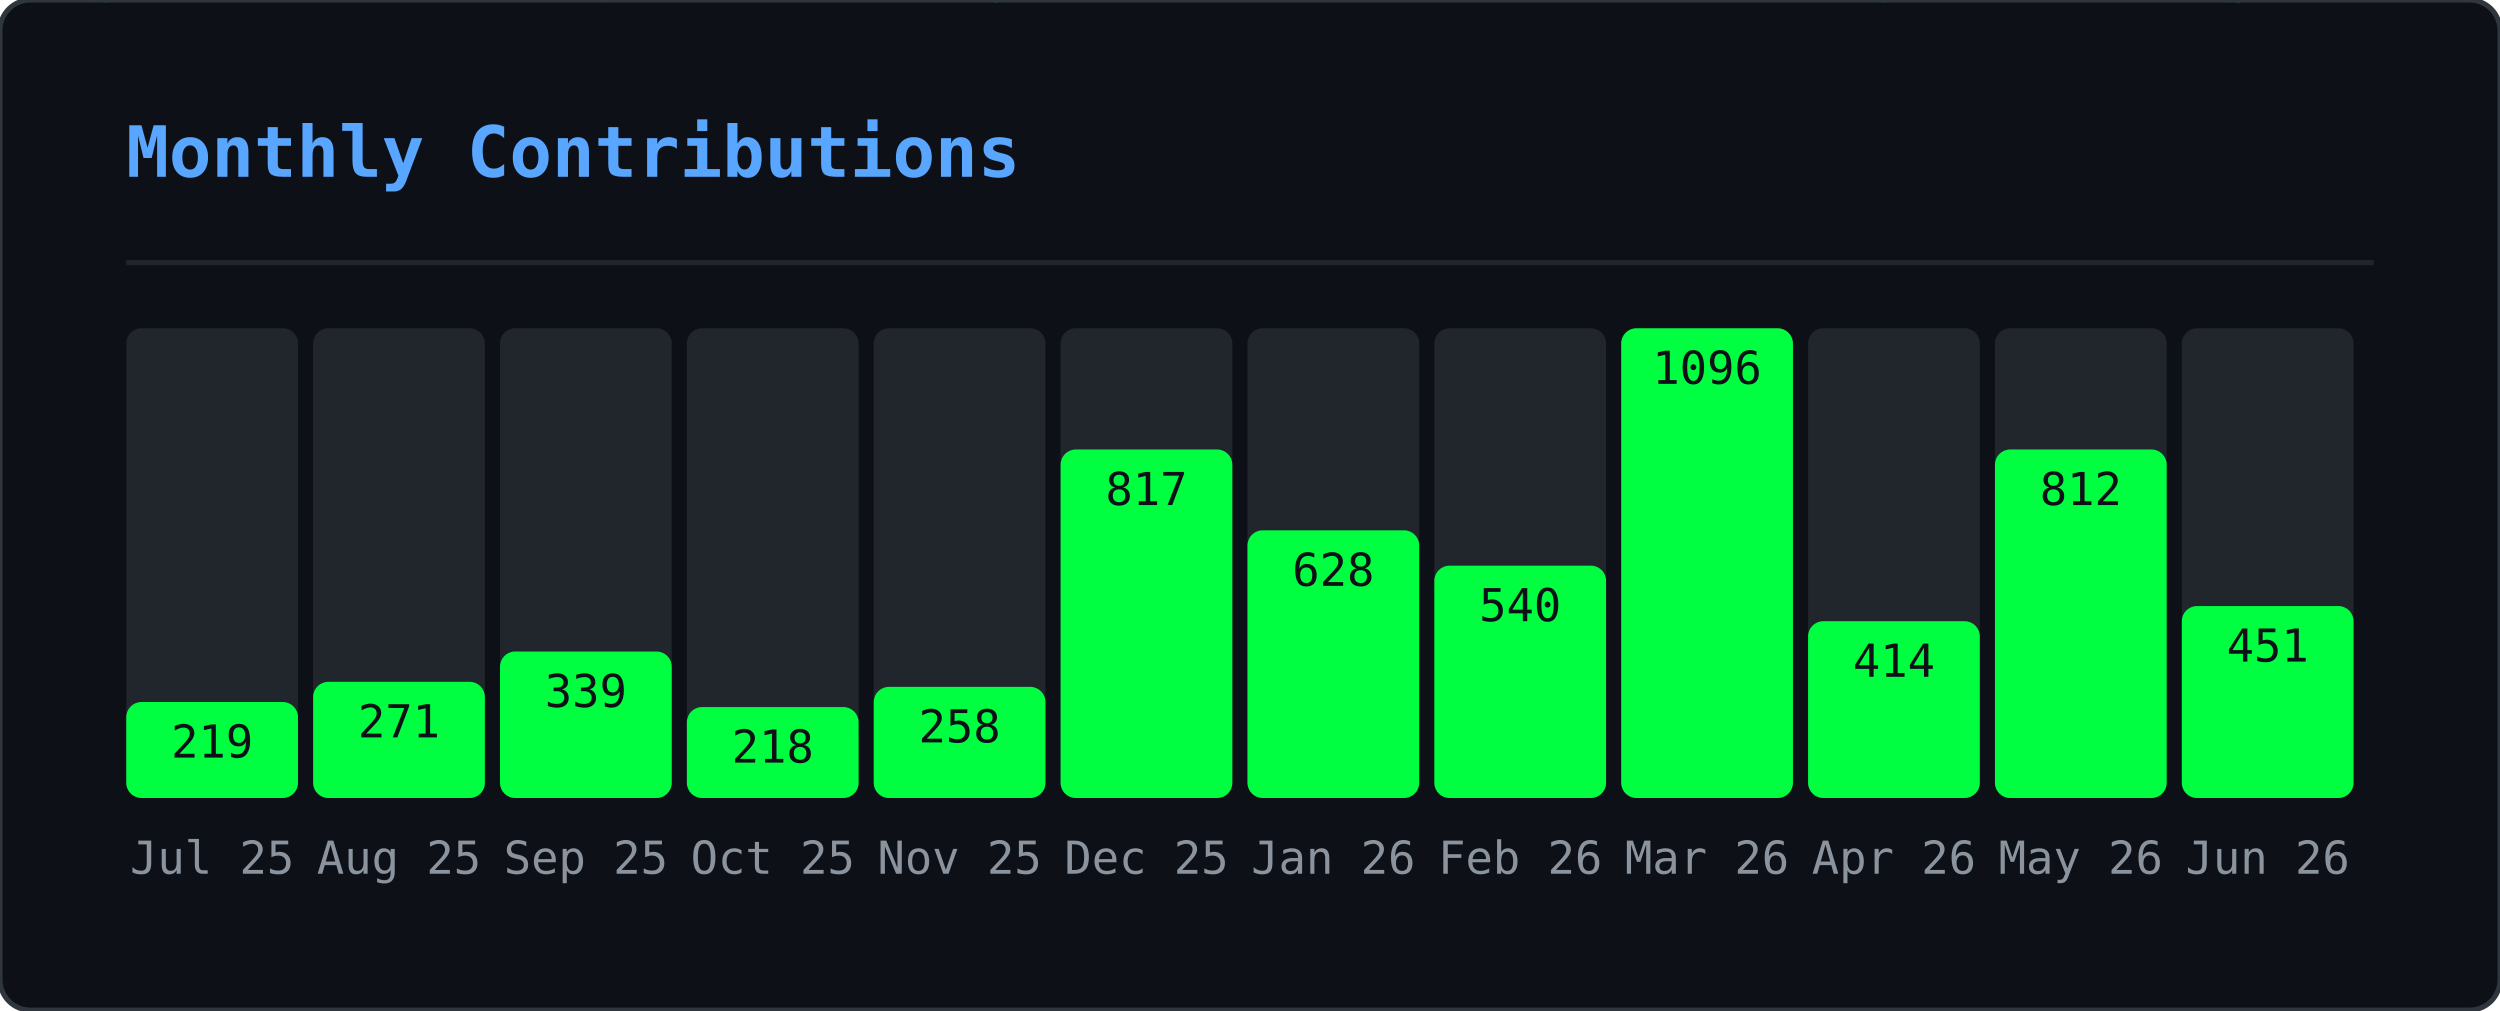
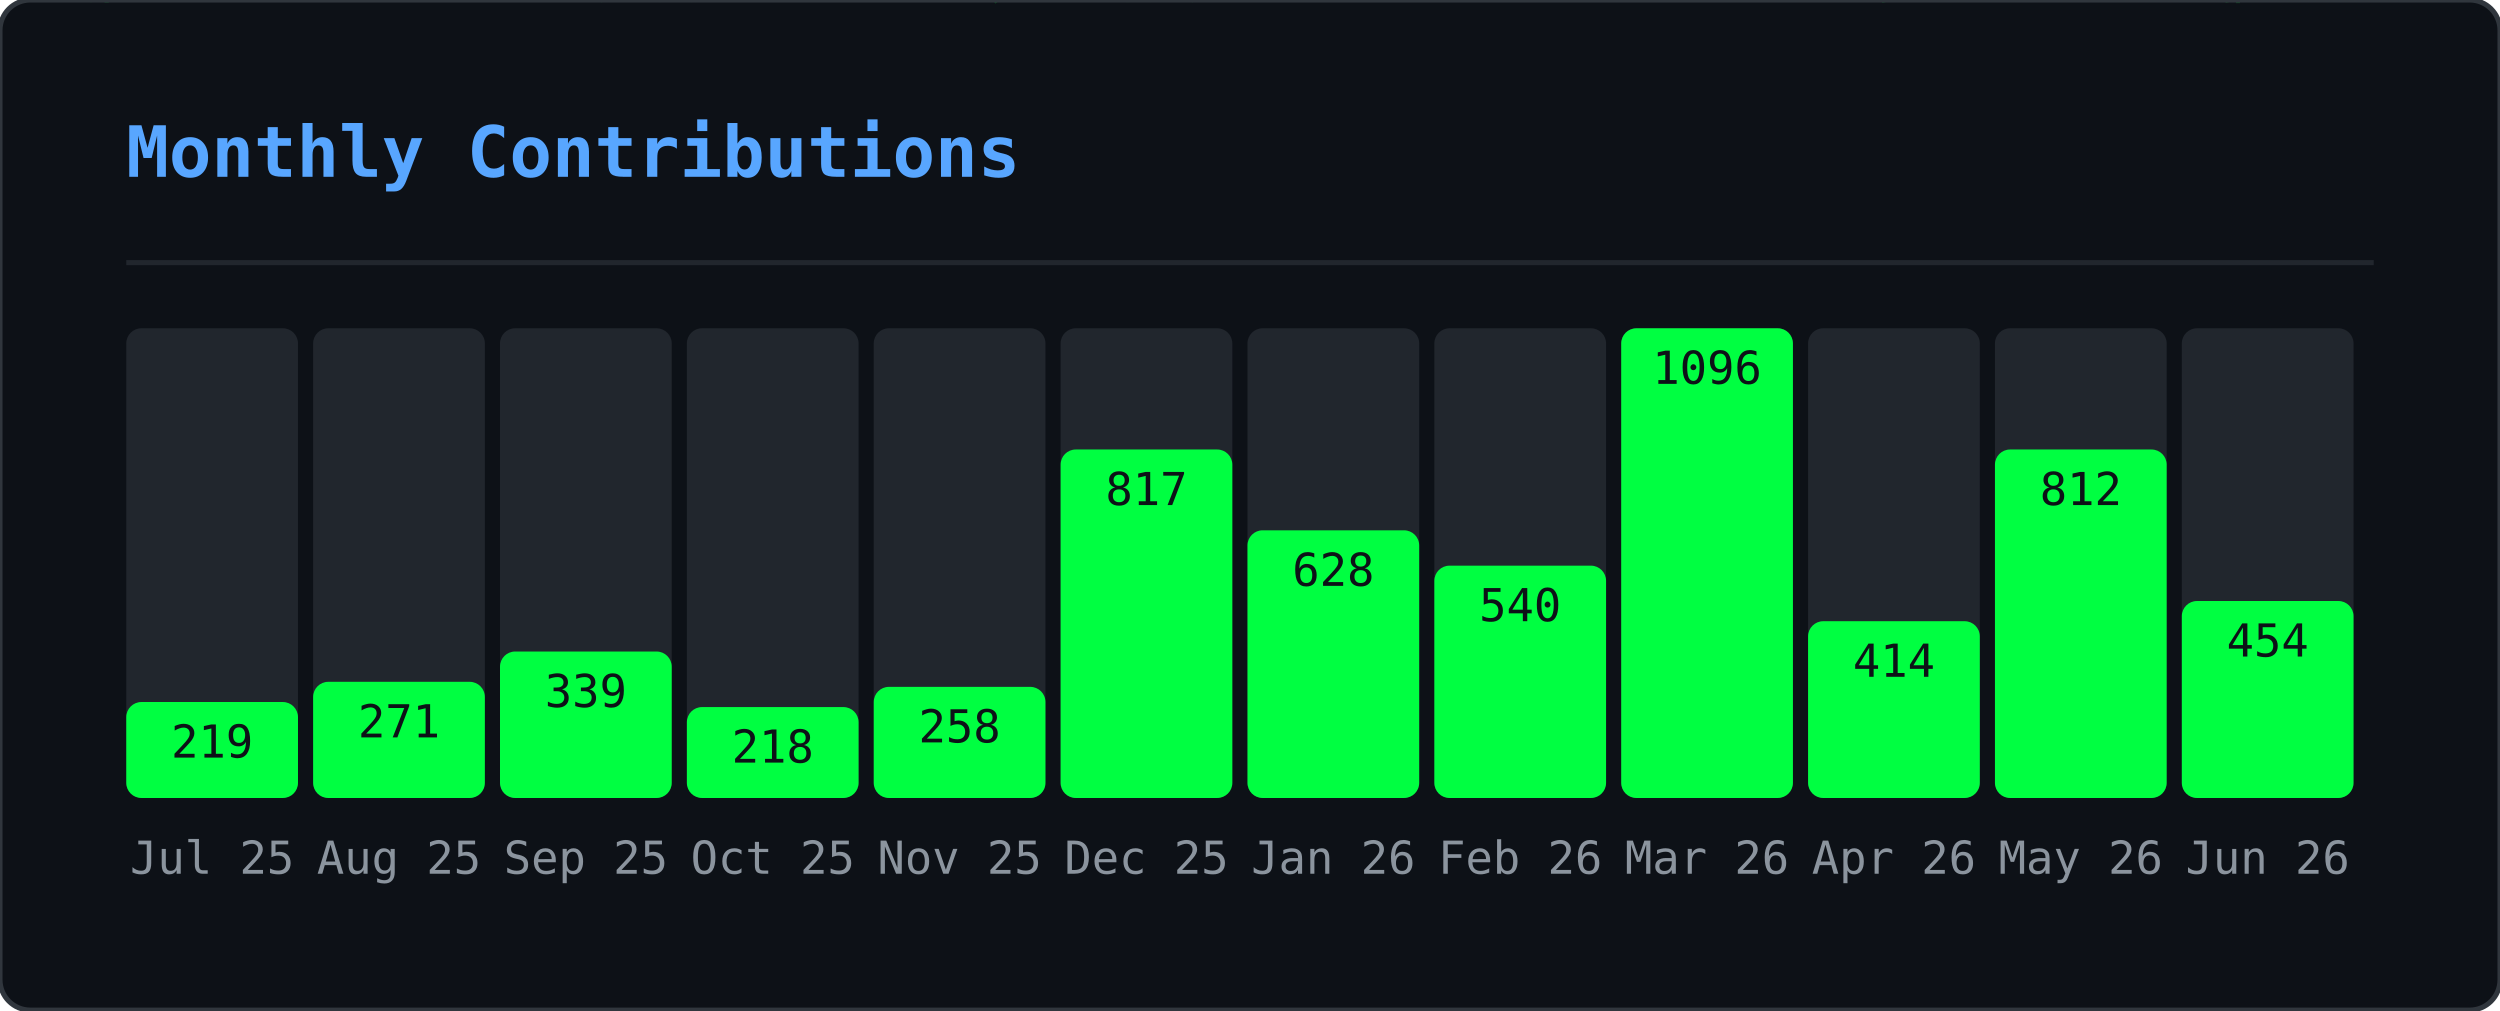
<svg xmlns="http://www.w3.org/2000/svg" width="495" height="200" viewBox="0 0 495 200">
  <defs>
    <clipPath id="gmo-clip">
      <rect width="495" height="200" rx="6" />
    </clipPath>
  </defs>
  <rect width="495" height="200" rx="6" fill="#0d1117" />
  <g clip-path="url(#gmo-clip)">
    <g opacity="0.22">
      <style>@keyframes gmo0{from{transform:translateY(-46px)}to{transform:translateY(214px)}}@keyframes gmo1{from{transform:translateY(-46px)}to{transform:translateY(214px)}}@keyframes gmo2{from{transform:translateY(-46px)}to{transform:translateY(214px)}}@keyframes gmo3{from{transform:translateY(-46px)}to{transform:translateY(214px)}}@keyframes gmo4{from{transform:translateY(-46px)}to{transform:translateY(214px)}}@keyframes gmo5{from{transform:translateY(-46px)}to{transform:translateY(214px)}}@keyframes gmo6{from{transform:translateY(-46px)}to{transform:translateY(214px)}}@keyframes gmo7{from{transform:translateY(-46px)}to{transform:translateY(214px)}}@keyframes gmo8{from{transform:translateY(-46px)}to{transform:translateY(214px)}}@keyframes gmo9{from{transform:translateY(-46px)}to{transform:translateY(214px)}}@keyframes gmo10{from{transform:translateY(-46px)}to{transform:translateY(214px)}}@keyframes gmo11{from{transform:translateY(-46px)}to{transform:translateY(214px)}}@keyframes gmo12{from{transform:translateY(-46px)}to{transform:translateY(214px)}}@keyframes gmo13{from{transform:translateY(-46px)}to{transform:translateY(214px)}}@keyframes gmo14{from{transform:translateY(-46px)}to{transform:translateY(214px)}}@keyframes gmo15{from{transform:translateY(-46px)}to{transform:translateY(214px)}}@keyframes gmo16{from{transform:translateY(-46px)}to{transform:translateY(214px)}}@keyframes gmo17{from{transform:translateY(-46px)}to{transform:translateY(214px)}}@keyframes gmo18{from{transform:translateY(-46px)}to{transform:translateY(214px)}}@keyframes gmo19{from{transform:translateY(-46px)}to{transform:translateY(214px)}}@keyframes gmo20{from{transform:translateY(-46px)}to{transform:translateY(214px)}}@keyframes gmo21{from{transform:translateY(-46px)}to{transform:translateY(214px)}}@keyframes gmo22{from{transform:translateY(-46px)}to{transform:translateY(214px)}}@keyframes gmo23{from{transform:translateY(-46px)}to{transform:translateY(214px)}}@keyframes gmo24{from{transform:translateY(-46px)}to{transform:translateY(214px)}}@keyframes gmo25{from{transform:translateY(-46px)}to{transform:translateY(214px)}}@keyframes gmo26{from{transform:translateY(-46px)}to{transform:translateY(214px)}}@keyframes gmo27{from{transform:translateY(-46px)}to{transform:translateY(214px)}}@keyframes gmo28{from{transform:translateY(-46px)}to{transform:translateY(214px)}}@keyframes gmo29{from{transform:translateY(-46px)}to{transform:translateY(214px)}}@keyframes gmo30{from{transform:translateY(-46px)}to{transform:translateY(214px)}}@keyframes gmo31{from{transform:translateY(-46px)}to{transform:translateY(214px)}}@keyframes gmo32{from{transform:translateY(-46px)}to{transform:translateY(214px)}}@keyframes gmo33{from{transform:translateY(-46px)}to{transform:translateY(214px)}}@keyframes gmo34{from{transform:translateY(-46px)}to{transform:translateY(214px)}}@keyframes gmo35{from{transform:translateY(-46px)}to{transform:translateY(214px)}}@keyframes gmo36{from{transform:translateY(-46px)}to{transform:translateY(214px)}}@keyframes gmo37{from{transform:translateY(-46px)}to{transform:translateY(214px)}}</style>
      <g style="animation:gmo0 3.17s linear infinite;animation-delay:-1.98s">
        <text x="347" y="0" font-family="monospace" font-size="12" fill="#00ff41">ｵ</text>
        <text x="347" y="-14" font-family="monospace" font-size="12" fill="#00ff41" opacity="0.75">ｹ</text>
        <text x="347" y="-28" font-family="monospace" font-size="12" fill="#00ff41" opacity="0.50">ﾙ</text>
        <text x="347" y="-42" font-family="monospace" font-size="12" fill="#00ff41" opacity="0.25">ﾝ</text>
      </g>
      <g style="animation:gmo1 2.45s linear infinite;animation-delay:-0.88s">
        <text x="370" y="0" font-family="monospace" font-size="12" fill="#00ff41">ｬ</text>
        <text x="370" y="-14" font-family="monospace" font-size="12" fill="#00ff41" opacity="0.75">ﾈ</text>
        <text x="370" y="-28" font-family="monospace" font-size="12" fill="#00ff41" opacity="0.50">ｪ</text>
        <text x="370" y="-42" font-family="monospace" font-size="12" fill="#00ff41" opacity="0.25">ﾒ</text>
      </g>
      <g style="animation:gmo2 1.54s linear infinite;animation-delay:-0.38s">
        <text x="143" y="0" font-family="monospace" font-size="12" fill="#00ff41">ｼ</text>
        <text x="143" y="-14" font-family="monospace" font-size="12" fill="#00ff41" opacity="0.75">ﾆ</text>
        <text x="143" y="-28" font-family="monospace" font-size="12" fill="#00ff41" opacity="0.50">ﾃ</text>
        <text x="143" y="-42" font-family="monospace" font-size="12" fill="#00ff41" opacity="0.25">ﾍ</text>
      </g>
      <g style="animation:gmo3 1.56s linear infinite;animation-delay:-0.33s">
        <text x="195" y="0" font-family="monospace" font-size="12" fill="#00ff41">ｯ</text>
        <text x="195" y="-14" font-family="monospace" font-size="12" fill="#00ff41" opacity="0.75">ﾃ</text>
        <text x="195" y="-28" font-family="monospace" font-size="12" fill="#00ff41" opacity="0.50">0</text>
        <text x="195" y="-42" font-family="monospace" font-size="12" fill="#00ff41" opacity="0.25">ﾐ</text>
      </g>
      <g style="animation:gmo4 2.69s linear infinite;animation-delay:-1.17s">
        <text x="23" y="0" font-family="monospace" font-size="12" fill="#00ff41">ｾ</text>
        <text x="23" y="-14" font-family="monospace" font-size="12" fill="#00ff41" opacity="0.75">3</text>
        <text x="23" y="-28" font-family="monospace" font-size="12" fill="#00ff41" opacity="0.50">ﾔ</text>
        <text x="23" y="-42" font-family="monospace" font-size="12" fill="#00ff41" opacity="0.25">ｭ</text>
      </g>
      <g style="animation:gmo5 1.52s linear infinite;animation-delay:-0.85s">
        <text x="277" y="0" font-family="monospace" font-size="12" fill="#00ff41">ｪ</text>
        <text x="277" y="-14" font-family="monospace" font-size="12" fill="#00ff41" opacity="0.75">ﾕ</text>
        <text x="277" y="-28" font-family="monospace" font-size="12" fill="#00ff41" opacity="0.50">5</text>
        <text x="277" y="-42" font-family="monospace" font-size="12" fill="#00ff41" opacity="0.25">ﾁ</text>
      </g>
      <g style="animation:gmo6 1.74s linear infinite;animation-delay:-1.14s">
        <text x="456" y="0" font-family="monospace" font-size="12" fill="#00ff41">0</text>
        <text x="456" y="-14" font-family="monospace" font-size="12" fill="#00ff41" opacity="0.75">ｬ</text>
        <text x="456" y="-28" font-family="monospace" font-size="12" fill="#00ff41" opacity="0.50">ﾗ</text>
        <text x="456" y="-42" font-family="monospace" font-size="12" fill="#00ff41" opacity="0.25">ｭ</text>
      </g>
      <g style="animation:gmo7 3.18s linear infinite;animation-delay:-3.10s">
        <text x="60" y="0" font-family="monospace" font-size="12" fill="#00ff41">9</text>
        <text x="60" y="-14" font-family="monospace" font-size="12" fill="#00ff41" opacity="0.75">ｿ</text>
        <text x="60" y="-28" font-family="monospace" font-size="12" fill="#00ff41" opacity="0.50">1</text>
        <text x="60" y="-42" font-family="monospace" font-size="12" fill="#00ff41" opacity="0.25">ﾔ</text>
      </g>
      <g style="animation:gmo8 2.71s linear infinite;animation-delay:-1.03s">
        <text x="250" y="0" font-family="monospace" font-size="12" fill="#00ff41">ﾆ</text>
        <text x="250" y="-14" font-family="monospace" font-size="12" fill="#00ff41" opacity="0.75">ｳ</text>
        <text x="250" y="-28" font-family="monospace" font-size="12" fill="#00ff41" opacity="0.50">ﾔ</text>
        <text x="250" y="-42" font-family="monospace" font-size="12" fill="#00ff41" opacity="0.25">ｶ</text>
      </g>
      <g style="animation:gmo9 2.04s linear infinite;animation-delay:-2.01s">
        <text x="69" y="0" font-family="monospace" font-size="12" fill="#00ff41">ﾑ</text>
        <text x="69" y="-14" font-family="monospace" font-size="12" fill="#00ff41" opacity="0.75">0</text>
        <text x="69" y="-28" font-family="monospace" font-size="12" fill="#00ff41" opacity="0.50">ﾜ</text>
        <text x="69" y="-42" font-family="monospace" font-size="12" fill="#00ff41" opacity="0.25">ｾ</text>
      </g>
      <g style="animation:gmo10 2.79s linear infinite;animation-delay:-1.46s">
        <text x="434" y="0" font-family="monospace" font-size="12" fill="#00ff41">ﾐ</text>
        <text x="434" y="-14" font-family="monospace" font-size="12" fill="#00ff41" opacity="0.75">ﾐ</text>
        <text x="434" y="-28" font-family="monospace" font-size="12" fill="#00ff41" opacity="0.50">ｨ</text>
        <text x="434" y="-42" font-family="monospace" font-size="12" fill="#00ff41" opacity="0.25">ｱ</text>
      </g>
      <g style="animation:gmo11 2.20s linear infinite;animation-delay:-1.15s">
        <text x="128" y="0" font-family="monospace" font-size="12" fill="#00ff41">ﾔ</text>
        <text x="128" y="-14" font-family="monospace" font-size="12" fill="#00ff41" opacity="0.75">ﾈ</text>
        <text x="128" y="-28" font-family="monospace" font-size="12" fill="#00ff41" opacity="0.50">ｺ</text>
        <text x="128" y="-42" font-family="monospace" font-size="12" fill="#00ff41" opacity="0.25">ﾏ</text>
      </g>
      <g style="animation:gmo12 1.68s linear infinite;animation-delay:-0.15s">
        <text x="16" y="0" font-family="monospace" font-size="12" fill="#00ff41">ｦ</text>
        <text x="16" y="-14" font-family="monospace" font-size="12" fill="#00ff41" opacity="0.75">ｹ</text>
        <text x="16" y="-28" font-family="monospace" font-size="12" fill="#00ff41" opacity="0.50">9</text>
        <text x="16" y="-42" font-family="monospace" font-size="12" fill="#00ff41" opacity="0.25">ﾂ</text>
      </g>
      <g style="animation:gmo13 2.59s linear infinite;animation-delay:-1.86s">
        <text x="211" y="0" font-family="monospace" font-size="12" fill="#00ff41">6</text>
        <text x="211" y="-14" font-family="monospace" font-size="12" fill="#00ff41" opacity="0.75">7</text>
        <text x="211" y="-28" font-family="monospace" font-size="12" fill="#00ff41" opacity="0.50">3</text>
        <text x="211" y="-42" font-family="monospace" font-size="12" fill="#00ff41" opacity="0.25">ｹ</text>
      </g>
      <g style="animation:gmo14 2.60s linear infinite;animation-delay:-0.65s">
        <text x="346" y="0" font-family="monospace" font-size="12" fill="#00ff41">ｶ</text>
        <text x="346" y="-14" font-family="monospace" font-size="12" fill="#00ff41" opacity="0.75">3</text>
        <text x="346" y="-28" font-family="monospace" font-size="12" fill="#00ff41" opacity="0.50">ｮ</text>
        <text x="346" y="-42" font-family="monospace" font-size="12" fill="#00ff41" opacity="0.25">ｼ</text>
      </g>
      <g style="animation:gmo15 2.37s linear infinite;animation-delay:-0.49s">
        <text x="70" y="0" font-family="monospace" font-size="12" fill="#00ff41">7</text>
        <text x="70" y="-14" font-family="monospace" font-size="12" fill="#00ff41" opacity="0.75">0</text>
        <text x="70" y="-28" font-family="monospace" font-size="12" fill="#00ff41" opacity="0.50">ﾊ</text>
        <text x="70" y="-42" font-family="monospace" font-size="12" fill="#00ff41" opacity="0.25">ﾔ</text>
      </g>
      <g style="animation:gmo16 1.89s linear infinite;animation-delay:-0.64s">
        <text x="421" y="0" font-family="monospace" font-size="12" fill="#00ff41">ﾁ</text>
        <text x="421" y="-14" font-family="monospace" font-size="12" fill="#00ff41" opacity="0.75">8</text>
        <text x="421" y="-28" font-family="monospace" font-size="12" fill="#00ff41" opacity="0.50">ﾓ</text>
        <text x="421" y="-42" font-family="monospace" font-size="12" fill="#00ff41" opacity="0.25">ﾘ</text>
      </g>
      <g style="animation:gmo17 1.82s linear infinite;animation-delay:-0.95s">
        <text x="117" y="0" font-family="monospace" font-size="12" fill="#00ff41">ﾗ</text>
        <text x="117" y="-14" font-family="monospace" font-size="12" fill="#00ff41" opacity="0.75">ｴ</text>
        <text x="117" y="-28" font-family="monospace" font-size="12" fill="#00ff41" opacity="0.50">ｯ</text>
        <text x="117" y="-42" font-family="monospace" font-size="12" fill="#00ff41" opacity="0.25">ﾍ</text>
      </g>
      <g style="animation:gmo18 2.63s linear infinite;animation-delay:-1.87s">
        <text x="274" y="0" font-family="monospace" font-size="12" fill="#00ff41">ﾚ</text>
        <text x="274" y="-14" font-family="monospace" font-size="12" fill="#00ff41" opacity="0.75">ﾐ</text>
        <text x="274" y="-28" font-family="monospace" font-size="12" fill="#00ff41" opacity="0.50">ｶ</text>
        <text x="274" y="-42" font-family="monospace" font-size="12" fill="#00ff41" opacity="0.25">0</text>
      </g>
      <g style="animation:gmo19 2.65s linear infinite;animation-delay:-1.13s">
        <text x="438" y="0" font-family="monospace" font-size="12" fill="#00ff41">ｬ</text>
        <text x="438" y="-14" font-family="monospace" font-size="12" fill="#00ff41" opacity="0.75">ﾇ</text>
        <text x="438" y="-28" font-family="monospace" font-size="12" fill="#00ff41" opacity="0.50">ｶ</text>
        <text x="438" y="-42" font-family="monospace" font-size="12" fill="#00ff41" opacity="0.25">ﾖ</text>
      </g>
      <g style="animation:gmo20 2.58s linear infinite;animation-delay:-0.10s">
        <text x="220" y="0" font-family="monospace" font-size="12" fill="#00ff41">ｲ</text>
        <text x="220" y="-14" font-family="monospace" font-size="12" fill="#00ff41" opacity="0.75">ﾜ</text>
        <text x="220" y="-28" font-family="monospace" font-size="12" fill="#00ff41" opacity="0.50">8</text>
        <text x="220" y="-42" font-family="monospace" font-size="12" fill="#00ff41" opacity="0.25">ﾜ</text>
      </g>
      <g style="animation:gmo21 3.19s linear infinite;animation-delay:-2.81s">
        <text x="157" y="0" font-family="monospace" font-size="12" fill="#00ff41">ﾎ</text>
        <text x="157" y="-14" font-family="monospace" font-size="12" fill="#00ff41" opacity="0.75">ﾎ</text>
        <text x="157" y="-28" font-family="monospace" font-size="12" fill="#00ff41" opacity="0.50">ﾝ</text>
        <text x="157" y="-42" font-family="monospace" font-size="12" fill="#00ff41" opacity="0.25">ﾐ</text>
      </g>
      <g style="animation:gmo22 2.13s linear infinite;animation-delay:-1.11s">
        <text x="243" y="0" font-family="monospace" font-size="12" fill="#00ff41">6</text>
        <text x="243" y="-14" font-family="monospace" font-size="12" fill="#00ff41" opacity="0.75">ｧ</text>
        <text x="243" y="-28" font-family="monospace" font-size="12" fill="#00ff41" opacity="0.50">ﾕ</text>
        <text x="243" y="-42" font-family="monospace" font-size="12" fill="#00ff41" opacity="0.25">ﾛ</text>
      </g>
      <g style="animation:gmo23 2.82s linear infinite;animation-delay:-2.46s">
        <text x="136" y="0" font-family="monospace" font-size="12" fill="#00ff41">ｱ</text>
        <text x="136" y="-14" font-family="monospace" font-size="12" fill="#00ff41" opacity="0.75">3</text>
        <text x="136" y="-28" font-family="monospace" font-size="12" fill="#00ff41" opacity="0.50">5</text>
        <text x="136" y="-42" font-family="monospace" font-size="12" fill="#00ff41" opacity="0.25">ﾄ</text>
      </g>
      <g style="animation:gmo24 2.59s linear infinite;animation-delay:-1.04s">
        <text x="259" y="0" font-family="monospace" font-size="12" fill="#00ff41">8</text>
        <text x="259" y="-14" font-family="monospace" font-size="12" fill="#00ff41" opacity="0.75">ﾀ</text>
        <text x="259" y="-28" font-family="monospace" font-size="12" fill="#00ff41" opacity="0.50">ｻ</text>
        <text x="259" y="-42" font-family="monospace" font-size="12" fill="#00ff41" opacity="0.25">ﾘ</text>
      </g>
      <g style="animation:gmo25 3.12s linear infinite;animation-delay:-0.27s">
        <text x="233" y="0" font-family="monospace" font-size="12" fill="#00ff41">ｷ</text>
        <text x="233" y="-14" font-family="monospace" font-size="12" fill="#00ff41" opacity="0.75">ﾍ</text>
        <text x="233" y="-28" font-family="monospace" font-size="12" fill="#00ff41" opacity="0.50">ﾁ</text>
        <text x="233" y="-42" font-family="monospace" font-size="12" fill="#00ff41" opacity="0.25">ｪ</text>
      </g>
      <g style="animation:gmo26 2.75s linear infinite;animation-delay:-0.30s">
        <text x="382" y="0" font-family="monospace" font-size="12" fill="#00ff41">ｭ</text>
        <text x="382" y="-14" font-family="monospace" font-size="12" fill="#00ff41" opacity="0.75">3</text>
        <text x="382" y="-28" font-family="monospace" font-size="12" fill="#00ff41" opacity="0.50">ﾗ</text>
        <text x="382" y="-42" font-family="monospace" font-size="12" fill="#00ff41" opacity="0.25">ﾂ</text>
      </g>
      <g style="animation:gmo27 2.43s linear infinite;animation-delay:-0.93s">
        <text x="135" y="0" font-family="monospace" font-size="12" fill="#00ff41">ﾌ</text>
        <text x="135" y="-14" font-family="monospace" font-size="12" fill="#00ff41" opacity="0.75">ﾀ</text>
        <text x="135" y="-28" font-family="monospace" font-size="12" fill="#00ff41" opacity="0.50">ｩ</text>
        <text x="135" y="-42" font-family="monospace" font-size="12" fill="#00ff41" opacity="0.25">ﾗ</text>
      </g>
      <g style="animation:gmo28 1.82s linear infinite;animation-delay:-1.45s">
        <text x="292" y="0" font-family="monospace" font-size="12" fill="#00ff41">ｴ</text>
        <text x="292" y="-14" font-family="monospace" font-size="12" fill="#00ff41" opacity="0.75">ﾏ</text>
        <text x="292" y="-28" font-family="monospace" font-size="12" fill="#00ff41" opacity="0.50">ｼ</text>
        <text x="292" y="-42" font-family="monospace" font-size="12" fill="#00ff41" opacity="0.25">ｱ</text>
      </g>
      <g style="animation:gmo29 2.70s linear infinite;animation-delay:-0.09s">
        <text x="226" y="0" font-family="monospace" font-size="12" fill="#00ff41">ｸ</text>
        <text x="226" y="-14" font-family="monospace" font-size="12" fill="#00ff41" opacity="0.75">ﾍ</text>
        <text x="226" y="-28" font-family="monospace" font-size="12" fill="#00ff41" opacity="0.50">ﾏ</text>
        <text x="226" y="-42" font-family="monospace" font-size="12" fill="#00ff41" opacity="0.25">ﾇ</text>
      </g>
      <g style="animation:gmo30 2.38s linear infinite;animation-delay:-0.91s">
        <text x="359" y="0" font-family="monospace" font-size="12" fill="#00ff41">ｽ</text>
        <text x="359" y="-14" font-family="monospace" font-size="12" fill="#00ff41" opacity="0.75">ｹ</text>
        <text x="359" y="-28" font-family="monospace" font-size="12" fill="#00ff41" opacity="0.50">ｳ</text>
        <text x="359" y="-42" font-family="monospace" font-size="12" fill="#00ff41" opacity="0.25">ｪ</text>
      </g>
      <g style="animation:gmo31 2.02s linear infinite;animation-delay:-1.07s">
        <text x="440" y="0" font-family="monospace" font-size="12" fill="#00ff41">ｨ</text>
        <text x="440" y="-14" font-family="monospace" font-size="12" fill="#00ff41" opacity="0.75">ｶ</text>
        <text x="440" y="-28" font-family="monospace" font-size="12" fill="#00ff41" opacity="0.50">ｲ</text>
        <text x="440" y="-42" font-family="monospace" font-size="12" fill="#00ff41" opacity="0.25">0</text>
      </g>
      <g style="animation:gmo32 2.12s linear infinite;animation-delay:-0.56s">
        <text x="300" y="0" font-family="monospace" font-size="12" fill="#00ff41">ﾂ</text>
        <text x="300" y="-14" font-family="monospace" font-size="12" fill="#00ff41" opacity="0.75">ｻ</text>
        <text x="300" y="-28" font-family="monospace" font-size="12" fill="#00ff41" opacity="0.50">ｭ</text>
        <text x="300" y="-42" font-family="monospace" font-size="12" fill="#00ff41" opacity="0.25">ｬ</text>
      </g>
      <g style="animation:gmo33 2.94s linear infinite;animation-delay:-0.60s">
        <text x="350" y="0" font-family="monospace" font-size="12" fill="#00ff41">1</text>
        <text x="350" y="-14" font-family="monospace" font-size="12" fill="#00ff41" opacity="0.75">ﾓ</text>
        <text x="350" y="-28" font-family="monospace" font-size="12" fill="#00ff41" opacity="0.50">8</text>
        <text x="350" y="-42" font-family="monospace" font-size="12" fill="#00ff41" opacity="0.25">4</text>
      </g>
      <g style="animation:gmo34 1.56s linear infinite;animation-delay:-0.30s">
        <text x="230" y="0" font-family="monospace" font-size="12" fill="#00ff41">1</text>
        <text x="230" y="-14" font-family="monospace" font-size="12" fill="#00ff41" opacity="0.75">ﾝ</text>
        <text x="230" y="-28" font-family="monospace" font-size="12" fill="#00ff41" opacity="0.50">ｭ</text>
        <text x="230" y="-42" font-family="monospace" font-size="12" fill="#00ff41" opacity="0.25">ﾘ</text>
      </g>
      <g style="animation:gmo35 1.82s linear infinite;animation-delay:-1.61s">
        <text x="24" y="0" font-family="monospace" font-size="12" fill="#00ff41">7</text>
        <text x="24" y="-14" font-family="monospace" font-size="12" fill="#00ff41" opacity="0.75">ｲ</text>
        <text x="24" y="-28" font-family="monospace" font-size="12" fill="#00ff41" opacity="0.50">ｱ</text>
        <text x="24" y="-42" font-family="monospace" font-size="12" fill="#00ff41" opacity="0.25">ｱ</text>
      </g>
      <g style="animation:gmo36 3.09s linear infinite;animation-delay:-2.58s">
        <text x="18" y="0" font-family="monospace" font-size="12" fill="#00ff41">ﾈ</text>
        <text x="18" y="-14" font-family="monospace" font-size="12" fill="#00ff41" opacity="0.75">ｿ</text>
        <text x="18" y="-28" font-family="monospace" font-size="12" fill="#00ff41" opacity="0.50">ｵ</text>
        <text x="18" y="-42" font-family="monospace" font-size="12" fill="#00ff41" opacity="0.25">ｴ</text>
      </g>
      <g style="animation:gmo37 2.82s linear infinite;animation-delay:-0.52s">
        <text x="457" y="0" font-family="monospace" font-size="12" fill="#00ff41">1</text>
        <text x="457" y="-14" font-family="monospace" font-size="12" fill="#00ff41" opacity="0.75">ｹ</text>
        <text x="457" y="-28" font-family="monospace" font-size="12" fill="#00ff41" opacity="0.50">ﾔ</text>
        <text x="457" y="-42" font-family="monospace" font-size="12" fill="#00ff41" opacity="0.25">ｴ</text>
      </g>
    </g>
  </g>
  <rect width="495" height="200" rx="6" fill="none" stroke="#30363d" stroke-width="1" />
  <text x="25" y="35" font-family="monospace" font-size="14" font-weight="600" fill="#58a6ff">Monthly Contributions</text>
  <line x1="25" y1="52" x2="470" y2="52" stroke="#21262d" stroke-width="1" />
  <rect x="25" y="65" width="34" height="93" rx="3" fill="#21262d" />
  <rect x="25" y="139" width="34" height="19" rx="3" fill="#00ff41" />
  <text x="42" y="173" text-anchor="middle" font-family="monospace" font-size="9" fill="#8b949e">Jul 25</text>
  <text x="42" y="150" text-anchor="middle" font-family="monospace" font-size="9" fill="#0d1117">219</text>
  <rect x="62" y="65" width="34" height="93" rx="3" fill="#21262d" />
  <rect x="62" y="135" width="34" height="23" rx="3" fill="#00ff41" />
  <text x="79" y="173" text-anchor="middle" font-family="monospace" font-size="9" fill="#8b949e">Aug 25</text>
  <text x="79" y="146" text-anchor="middle" font-family="monospace" font-size="9" fill="#0d1117">271</text>
  <rect x="99" y="65" width="34" height="93" rx="3" fill="#21262d" />
  <rect x="99" y="129" width="34" height="29" rx="3" fill="#00ff41" />
  <text x="116" y="173" text-anchor="middle" font-family="monospace" font-size="9" fill="#8b949e">Sep 25</text>
  <text x="116" y="140" text-anchor="middle" font-family="monospace" font-size="9" fill="#0d1117">339</text>
  <rect x="136" y="65" width="34" height="93" rx="3" fill="#21262d" />
  <rect x="136" y="140" width="34" height="18" rx="3" fill="#00ff41" />
  <text x="153" y="173" text-anchor="middle" font-family="monospace" font-size="9" fill="#8b949e">Oct 25</text>
  <text x="153" y="151" text-anchor="middle" font-family="monospace" font-size="9" fill="#0d1117">218</text>
  <rect x="173" y="65" width="34" height="93" rx="3" fill="#21262d" />
  <rect x="173" y="136" width="34" height="22" rx="3" fill="#00ff41" />
  <text x="190" y="173" text-anchor="middle" font-family="monospace" font-size="9" fill="#8b949e">Nov 25</text>
  <text x="190" y="147" text-anchor="middle" font-family="monospace" font-size="9" fill="#0d1117">258</text>
  <rect x="210" y="65" width="34" height="93" rx="3" fill="#21262d" />
  <rect x="210" y="89" width="34" height="69" rx="3" fill="#00ff41" />
  <text x="227" y="173" text-anchor="middle" font-family="monospace" font-size="9" fill="#8b949e">Dec 25</text>
  <text x="227" y="100" text-anchor="middle" font-family="monospace" font-size="9" fill="#0d1117">817</text>
  <rect x="247" y="65" width="34" height="93" rx="3" fill="#21262d" />
  <rect x="247" y="105" width="34" height="53" rx="3" fill="#00ff41" />
  <text x="264" y="173" text-anchor="middle" font-family="monospace" font-size="9" fill="#8b949e">Jan 26</text>
  <text x="264" y="116" text-anchor="middle" font-family="monospace" font-size="9" fill="#0d1117">628</text>
  <rect x="284" y="65" width="34" height="93" rx="3" fill="#21262d" />
  <rect x="284" y="112" width="34" height="46" rx="3" fill="#00ff41" />
  <text x="301" y="173" text-anchor="middle" font-family="monospace" font-size="9" fill="#8b949e">Feb 26</text>
  <text x="301" y="123" text-anchor="middle" font-family="monospace" font-size="9" fill="#0d1117">540</text>
  <rect x="321" y="65" width="34" height="93" rx="3" fill="#21262d" />
  <rect x="321" y="65" width="34" height="93" rx="3" fill="#00ff41" />
  <text x="338" y="173" text-anchor="middle" font-family="monospace" font-size="9" fill="#8b949e">Mar 26</text>
  <text x="338" y="76" text-anchor="middle" font-family="monospace" font-size="9" fill="#0d1117">1096</text>
  <rect x="358" y="65" width="34" height="93" rx="3" fill="#21262d" />
  <rect x="358" y="123" width="34" height="35" rx="3" fill="#00ff41" />
  <text x="375" y="173" text-anchor="middle" font-family="monospace" font-size="9" fill="#8b949e">Apr 26</text>
  <text x="375" y="134" text-anchor="middle" font-family="monospace" font-size="9" fill="#0d1117">414</text>
  <rect x="395" y="65" width="34" height="93" rx="3" fill="#21262d" />
  <rect x="395" y="89" width="34" height="69" rx="3" fill="#00ff41" />
  <text x="412" y="173" text-anchor="middle" font-family="monospace" font-size="9" fill="#8b949e">May 26</text>
  <text x="412" y="100" text-anchor="middle" font-family="monospace" font-size="9" fill="#0d1117">812</text>
  <rect x="432" y="65" width="34" height="93" rx="3" fill="#21262d" />
-   <rect x="432" y="120" width="34" height="38" rx="3" fill="#00ff41" />
+   <rect x="432" y="119" width="34" height="39" rx="3" fill="#00ff41" />
  <text x="449" y="173" text-anchor="middle" font-family="monospace" font-size="9" fill="#8b949e">Jun 26</text>
-   <text x="449" y="131" text-anchor="middle" font-family="monospace" font-size="9" fill="#0d1117">451</text>
+   <text x="449" y="130" text-anchor="middle" font-family="monospace" font-size="9" fill="#0d1117">454</text>
</svg>
